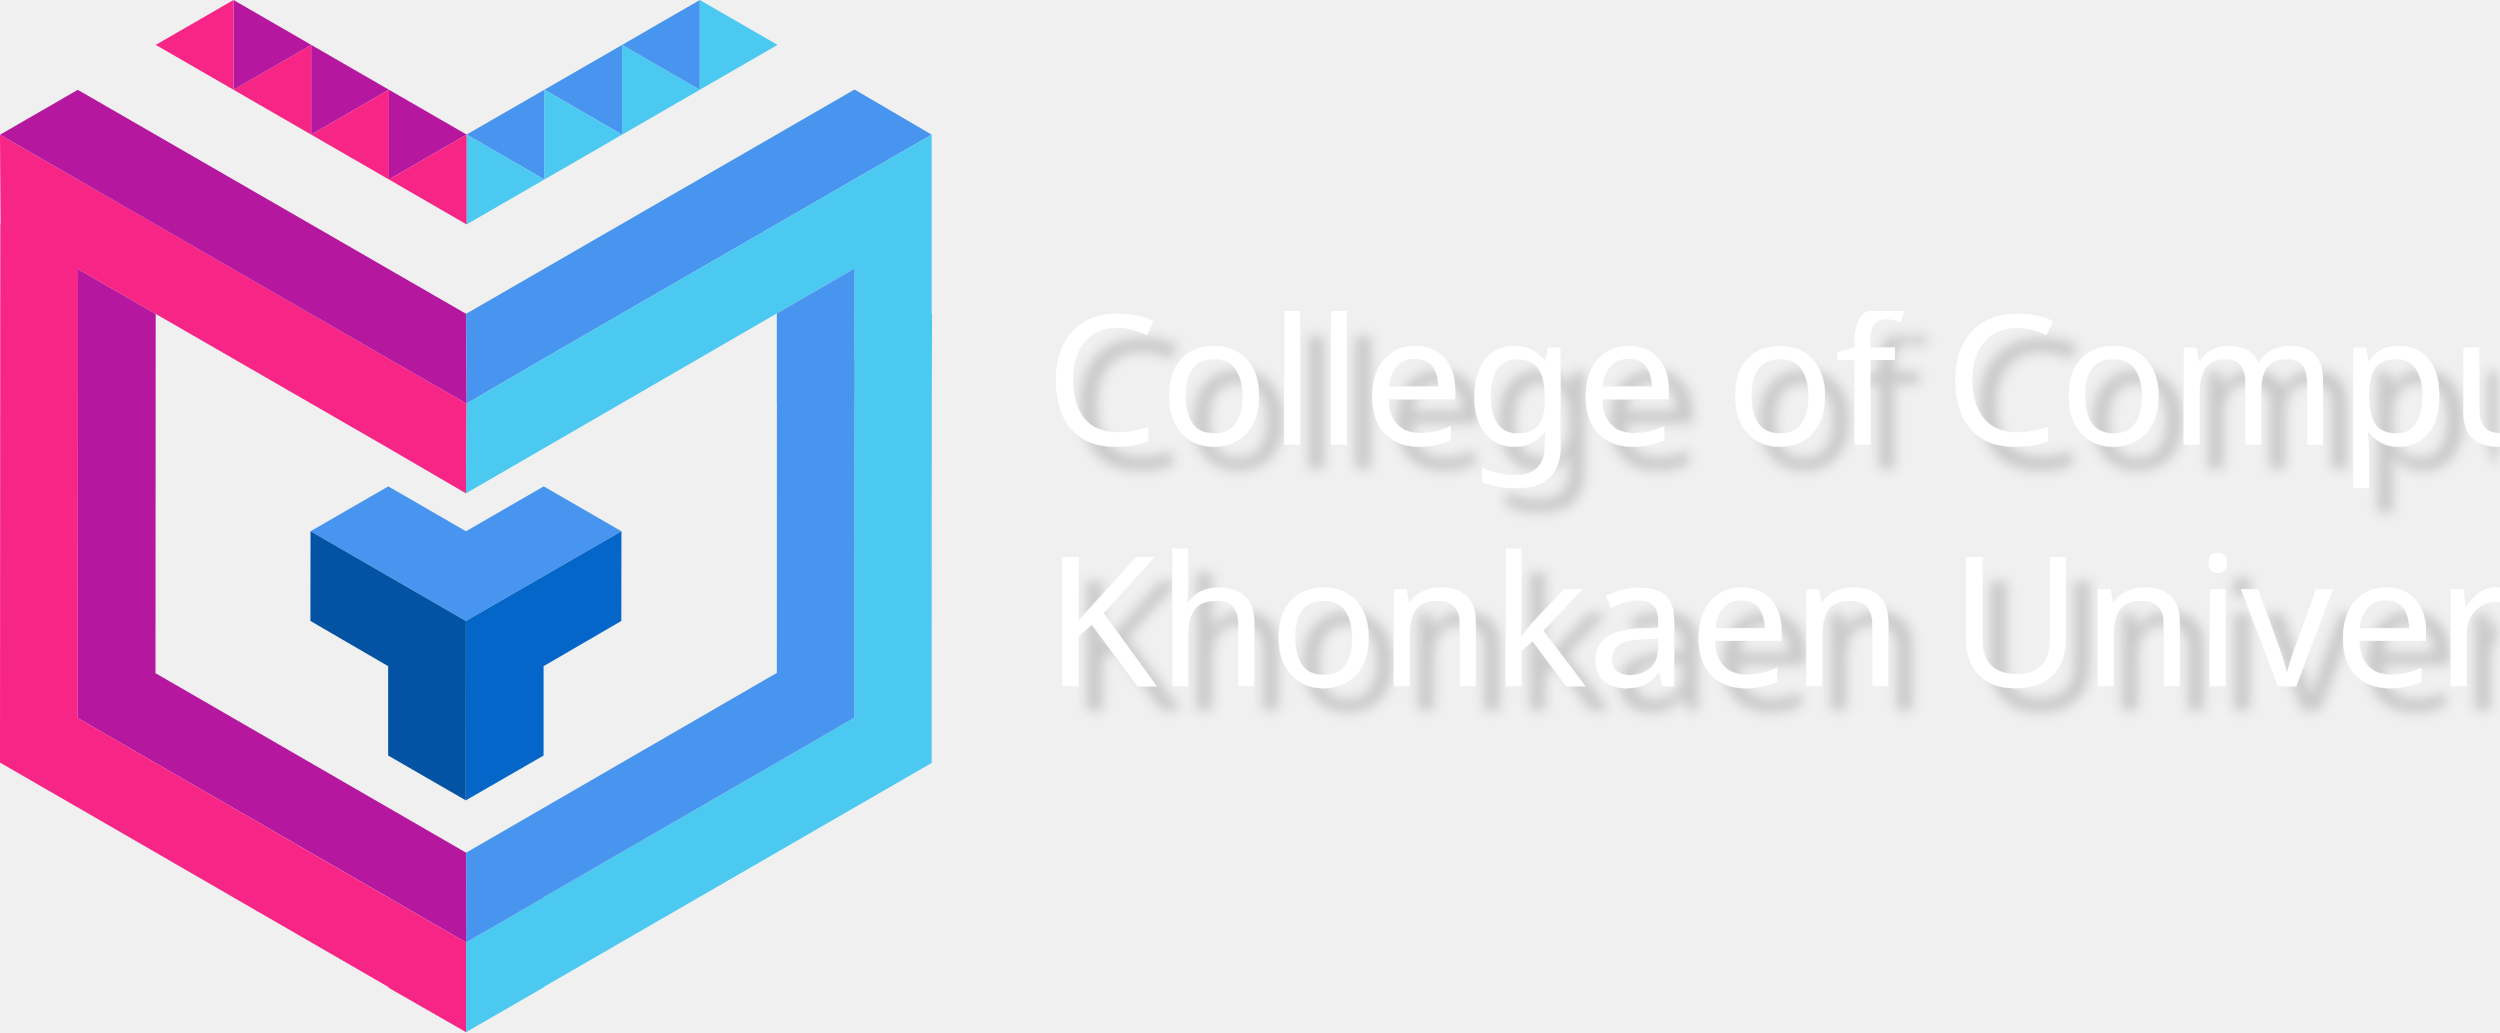
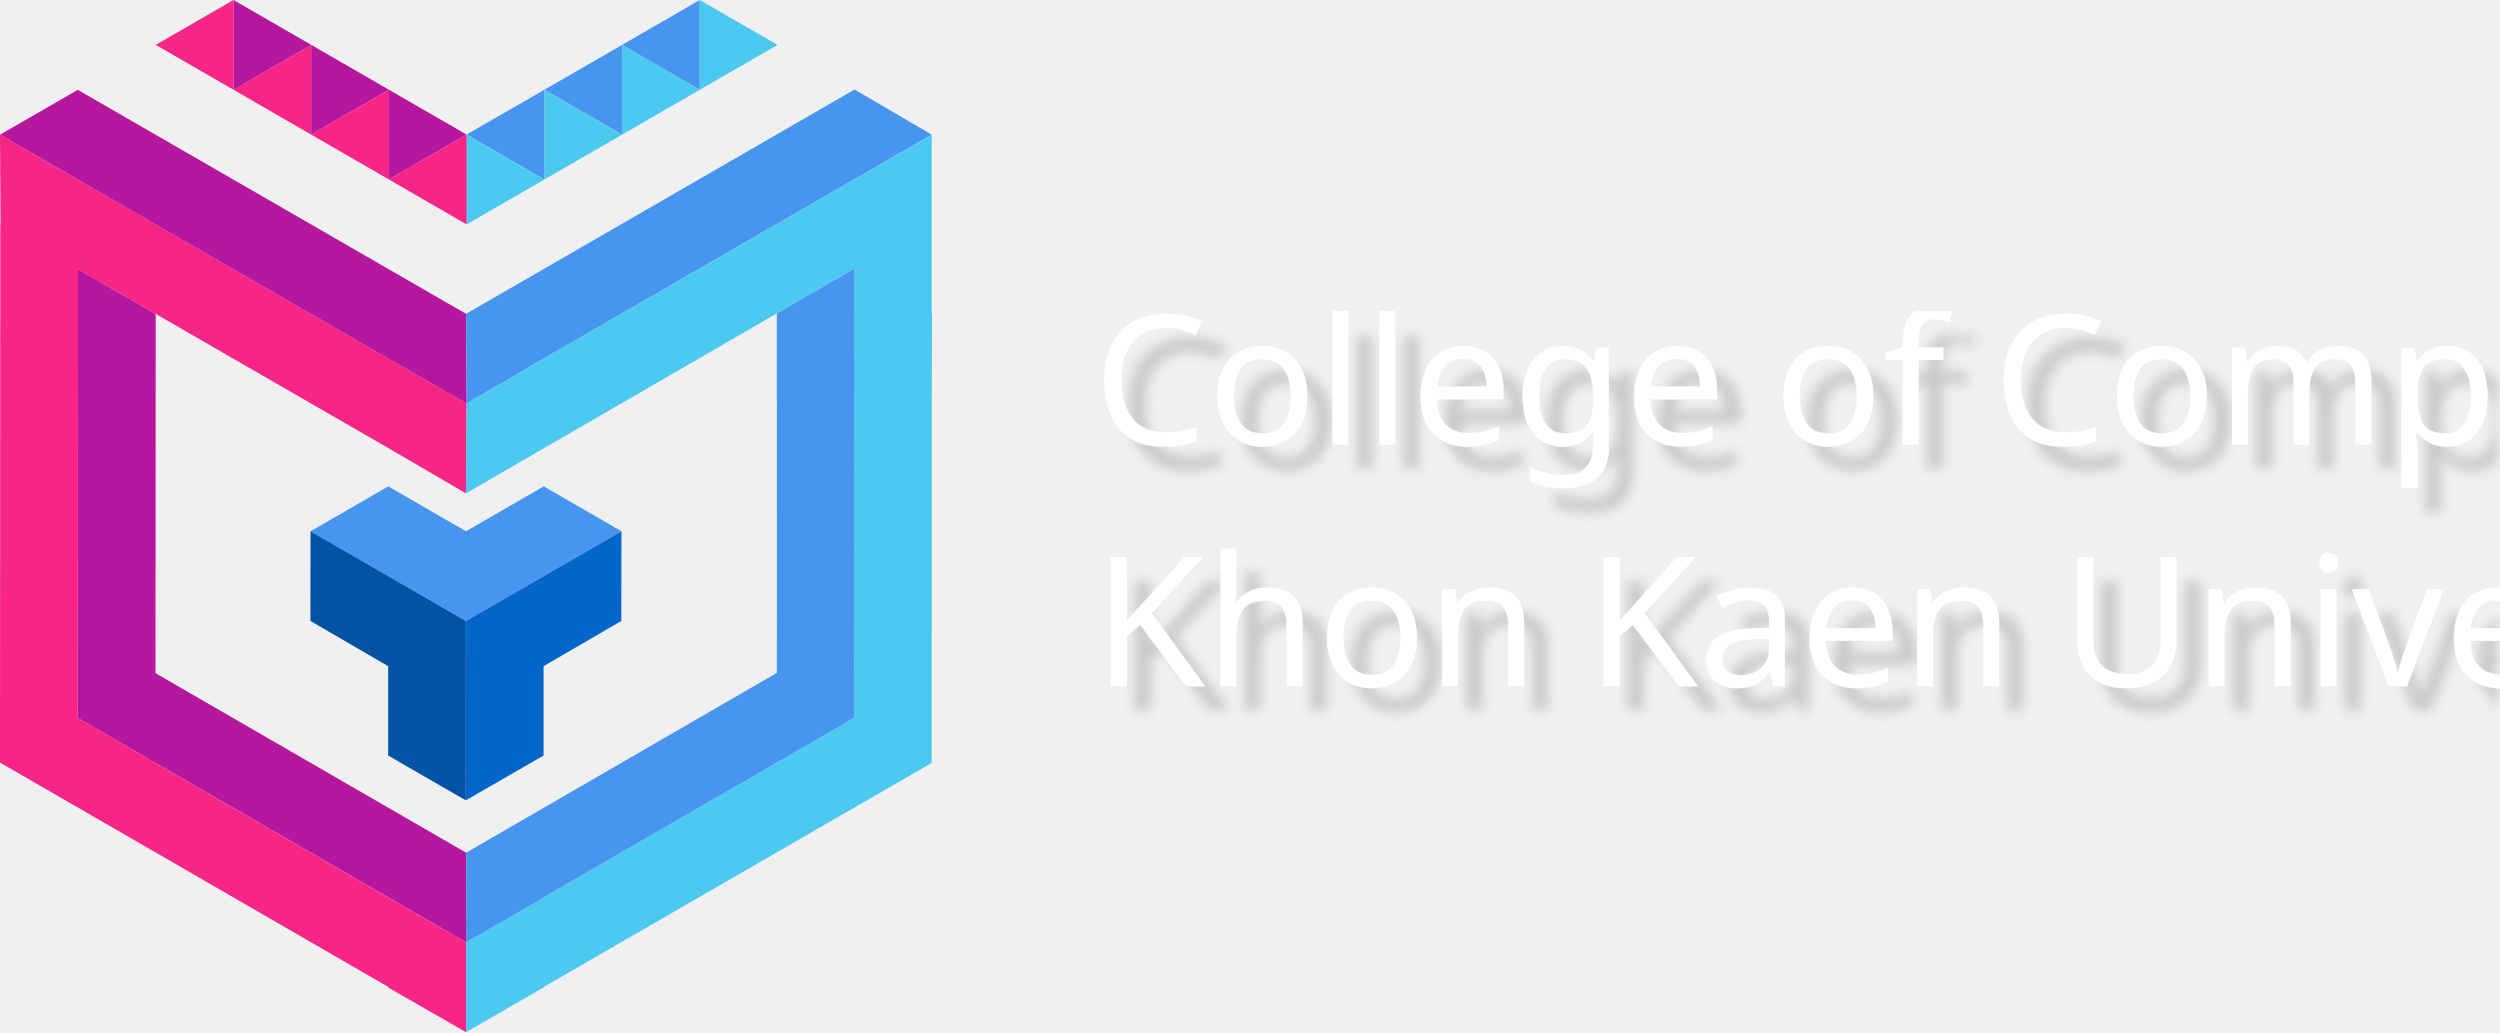
<svg xmlns="http://www.w3.org/2000/svg" width="206.997" height="85.463" viewBox="0 0 206.997 85.463">
  <defs>
    <style>
      .cls-1 {
        fill: #f72585;
      }

      .cls-2 {
        fill: #b5179e;
      }

      .cls-3 {
        fill: #4895ef;
      }

      .cls-4 {
        fill: #4cc9f0;
      }

      .cls-5 {
        fill: #0466c8;
      }

      .cls-6 {
        fill: #0353a4;
      }

      .cls-7 {
        fill: #fff;
        font-size: 15px;
        font-family: 'Prompt', sans-serif;
      }

      .cls-8 {
        filter: url(#College_of_Computer_Khonkaen_University);
      }
    </style>
    <filter id="College_of_Computer_Khonkaen_University" x="86.497" y="25.824" width="120.5" height="37.5" filterUnits="userSpaceOnUse">
      <feOffset dx="2" dy="2" input="SourceAlpha" />
      <feGaussianBlur stdDeviation="0.5" result="blur" />
      <feFlood flood-opacity="0.161" />
      <feComposite operator="in" in2="blur" />
      <feComposite in="SourceGraphic" />
    </filter>
  </defs>
  <g id="Logo" transform="translate(-16.503 -6.176)">
    <g id="newlogo" transform="translate(16.503 6.176)">
      <path id="Path_8" data-name="Path 8" class="cls-1" d="M22.2,205.05v.542l0-.539Z" transform="translate(-15.764 -145.6)" />
      <path id="Path_9" data-name="Path 9" class="cls-2" d="M54.41,132.593v.029l-.049.029v-.029L47.927,128.9h0L28.617,117.746l-6.407-3.7v-.006l.02-37.152.014-.009,6.419,3.7-.017,29.75L54.36,125.191Z" transform="translate(-15.771 -54.59)" />
      <path id="Path_10" data-name="Path 10" class="cls-2" d="M44.466,64.1v.006l-.006,0Z" transform="translate(-31.57 -45.516)" />
      <path id="Path_11" data-name="Path 11" class="cls-2" d="M28.7,55l-.006,0L22.25,51.286l.009-.006Z" transform="translate(-15.799 -36.412)" />
      <path id="Path_12" data-name="Path 12" class="cls-1" d="M22.2,205.063v.536l0-.539Z" transform="translate(-15.764 -145.607)" />
      <path id="Path_13" data-name="Path 13" class="cls-2" d="M110.9,256.32v.438l0-.438Z" transform="translate(-78.747 -182.005)" />
      <path id="Path_14" data-name="Path 14" class="cls-2" d="M22.2,205.05v.006l0,0Z" transform="translate(-15.764 -145.6)" />
      <path id="Path_15" data-name="Path 15" class="cls-1" d="M32.156,101.631l6.434,3.717v7.431l-6.434-3.688v-.055L6.486,94.2v-.055l-.049.029L0,90.457.026,45.9l.023-.014L0,38.47l6.448,3.72L12.89,45.9l.006,0L32.153,57.014l6.486,3.717-.061,7.434L32.2,64.445,12.893,53.309l-6.419-3.7-.014.009-.02,37.152,0,0,0,.539v-.536l6.407,3.7,19.306,11.159,0,.438Z" transform="translate(0 -27.316)" />
      <path id="Path_16" data-name="Path 16" class="cls-2" d="M38.646,51.628,32.16,47.911,12.9,36.8l-.006,0L6.458,33.087.01,29.367,6.444,25.65,38.6,44.2Z" transform="translate(-0.007 -18.213)" />
      <path id="Path_17" data-name="Path 17" class="cls-3" d="M171.652,29.3,139.516,47.847l-6.367,3.717-.049-7.431L165.265,25.56Z" transform="translate(-94.51 -18.149)" />
      <path id="Path_18" data-name="Path 18" class="cls-4" d="M171.655,53.291l-.023,7.428-.009,22.336v7.431l-25.74,14.862-6.376,3.682v.032l-6.436,3.717v-7.4l.049-.029v-.029l6.367-3.676.02-.012,6.422-3.72,13.577-7.86,5.72-3.314.006-22.278v-.017l.026-7.414-.029-.014.006-7.471L158.8,53.268,139.488,64.445l-6.428,3.72.061-7.434,6.367-3.717L171.624,38.47V53.309Z" transform="translate(-94.482 -27.316)" />
      <path id="Path_19" data-name="Path 19" class="cls-4" d="M244.042,102.445l-.026,7.413-.006,0,0-7.431Z" transform="translate(-173.264 -72.733)" />
      <path id="Path_20" data-name="Path 20" class="cls-3" d="M165.256,91.562l.006,0v.017l-.006,22.278-5.72,3.314-13.577,7.837-6.442,3.711v.043l-6.367,3.676-.049-7.4,25.731-14.891.006-22.284v-.006l-.009-.006V80.386l6.436-3.726-.006,7.471Z" transform="translate(-94.51 -54.434)" />
      <path id="Path_21" data-name="Path 21" class="cls-4" d="M161.672,243.41v.023l-6.422,3.72-.02.012v-.043Z" transform="translate(-110.224 -172.838)" />
      <path id="Path_22" data-name="Path 22" class="cls-4" d="M191.027,216.38l-13.577,7.86v-.023Z" transform="translate(-126.002 -153.645)" />
      <path id="Path_23" data-name="Path 23" class="cls-3" d="M244.042,102.445l-.026,7.413-.006,0,0-7.431Z" transform="translate(-173.264 -72.733)" />
      <path id="Path_24" data-name="Path 24" class="cls-4" d="M133.149,269.04v.029l-.049.029v-.029Z" transform="translate(-94.51 -191.037)" />
      <path id="Path_25" data-name="Path 25" class="cls-3" d="M175.25,216.38l-13.577,7.86-6.422,3.72-.02-.012v-.02l6.442-3.711Z" transform="translate(-110.224 -153.645)" />
      <path id="Path_26" data-name="Path 26" class="cls-3" d="M133.149,250.912l-.049.029V243.51Z" transform="translate(-94.51 -172.909)" />
      <path id="Path_27" data-name="Path 27" class="cls-3" d="M155.25,256.292l-.02.012v-.023Z" transform="translate(-110.224 -181.977)" />
      <path id="Path_28" data-name="Path 28" class="cls-4" d="M177.66,20.251V12.82l6.434,3.714Z" transform="translate(-126.151 -9.103)" />
      <path id="Path_29" data-name="Path 29" class="cls-3" d="M155.46,16.534,161.9,12.82v7.431Z" transform="translate(-110.388 -9.103)" />
      <path id="Path_30" data-name="Path 30" class="cls-4" d="M155.46,33.061l6.436-3.714L155.46,25.63Z" transform="translate(-110.388 -18.199)" />
      <path id="Path_31" data-name="Path 31" class="cls-3" d="M133.24,29.341l6.442-3.711v7.431Z" transform="translate(-94.61 -18.199)" />
      <path id="Path_32" data-name="Path 32" class="cls-4" d="M133.24,45.87l6.442-3.72-6.442-3.72Z" transform="translate(-94.61 -27.288)" />
      <path id="Path_33" data-name="Path 33" class="cls-1" d="M73.116,20.251V12.82L66.68,16.534Z" transform="translate(-47.347 -9.103)" />
      <path id="Path_34" data-name="Path 34" class="cls-2" d="M95.314,16.534,88.88,20.251V12.82Z" transform="translate(-63.111 -9.103)" />
      <path id="Path_35" data-name="Path 35" class="cls-1" d="M95.314,33.061V25.63L88.88,29.347Z" transform="translate(-63.111 -18.199)" />
      <path id="Path_36" data-name="Path 36" class="cls-2" d="M117.5,29.341,111.07,25.63v7.431Z" transform="translate(-78.868 -18.199)" />
      <path id="Path_37" data-name="Path 37" class="cls-1" d="M117.5,45.87l-6.428-3.72,6.428-3.72Z" transform="translate(-78.868 -27.288)" />
      <path id="Path_38" data-name="Path 38" class="cls-3" d="M184.094,0,177.66,3.717l6.434,3.714Z" transform="translate(-126.151)" />
      <path id="Path_39" data-name="Path 39" class="cls-4" d="M206.286,3.717,199.85,7.431V0Z" transform="translate(-141.908)" />
      <path id="Path_40" data-name="Path 40" class="cls-2" d="M66.68,7.431V0l6.436,3.717Z" transform="translate(-47.347)" />
      <path id="Path_41" data-name="Path 41" class="cls-1" d="M44.48,3.717,50.916,0V7.431Z" transform="translate(-31.584)" />
      <path id="Path_42" data-name="Path 42" class="cls-3" d="M88.68,142.617l12.864,7.428,12.879-7.428-6.436-3.717-6.436,3.717L95.116,138.9Z" transform="translate(-62.969 -98.629)" />
      <path id="Path_43" data-name="Path 43" class="cls-5" d="M145.907,151.72l-12.879,7.428,0,7.431L133.02,174l6.442-3.711v-7.4l6.436-3.743Z" transform="translate(-94.454 -107.732)" />
      <path id="Path_44" data-name="Path 44" class="cls-6" d="M88.659,151.72l12.864,7.428L101.514,174l-6.428-3.711v-7.4l-6.436-3.743Z" transform="translate(-62.948 -107.732)" />
    </g>
-     <g class="cls-8" transform="matrix(1, 0, 0, 1, 16.5, 6.18)">
+     <g class="cls-8" transform="matrix(1, 0, 0, 1, 20.5, 6.18)">
      <text id="College_of_Computer_Khonkaen_University-2" data-name="College of Computer Khonkaen University" class="cls-7" transform="translate(86.5 36.82)">
        <tspan x="0" y="0">College of Computer</tspan>
-         <tspan x="0" y="20">Khonkaen University</tspan>
+         <tspan x="0" y="20">Khon Kaen University</tspan>
      </text>
    </g>
  </g>
</svg>
